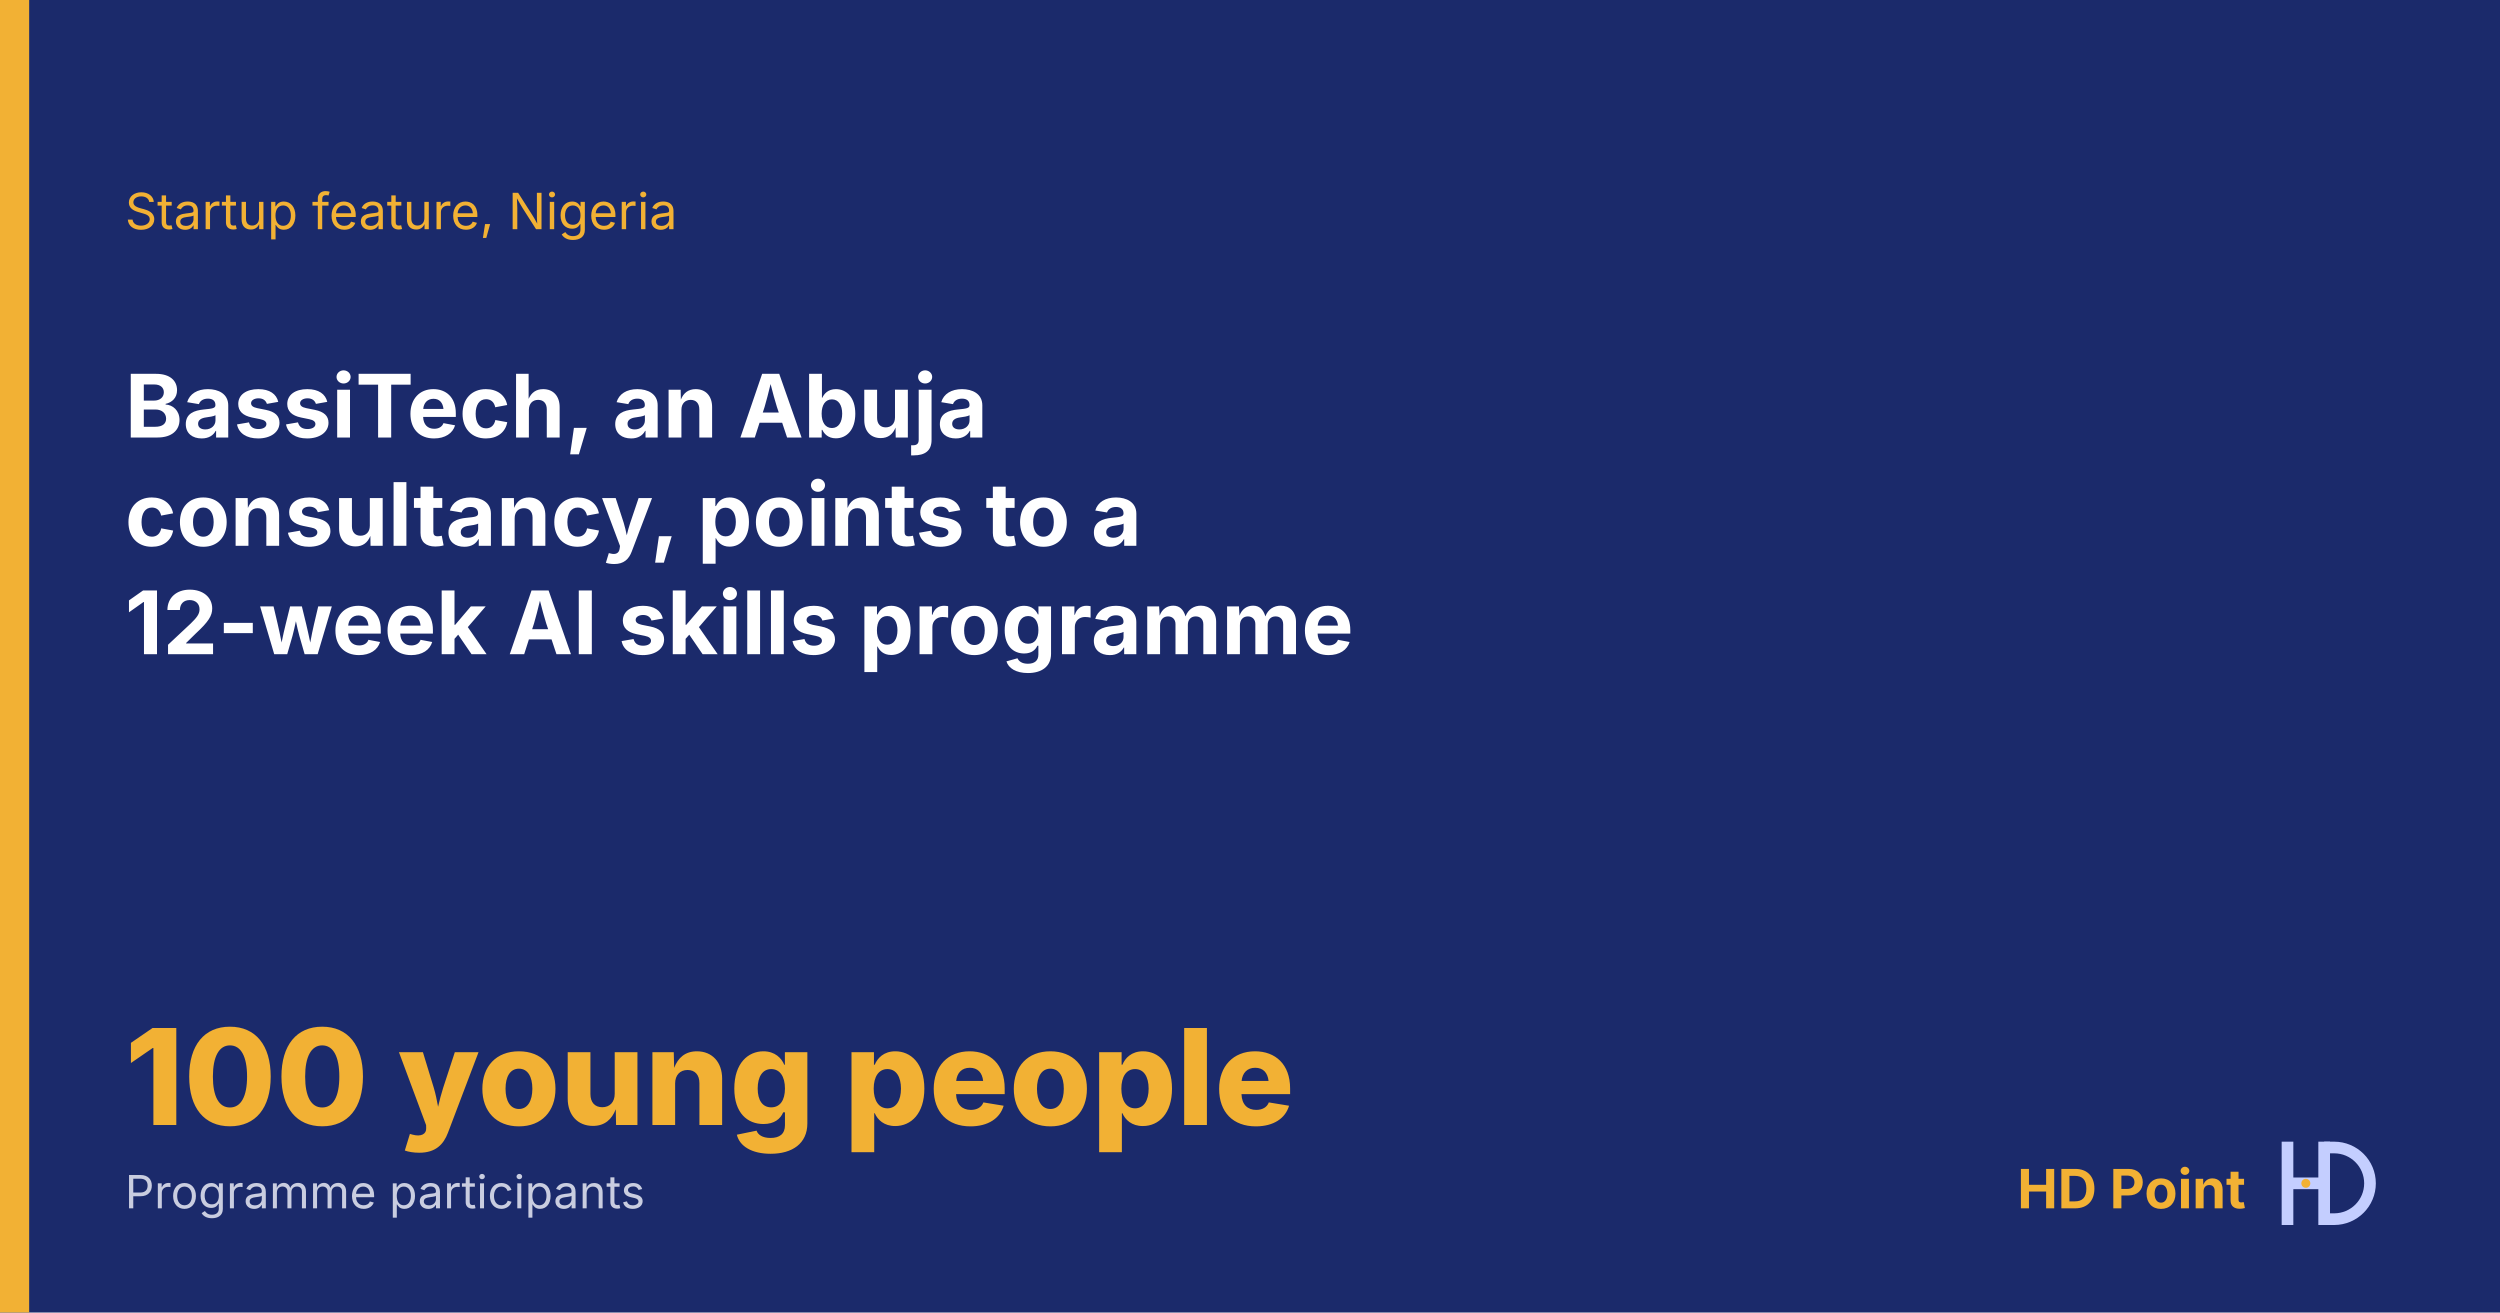
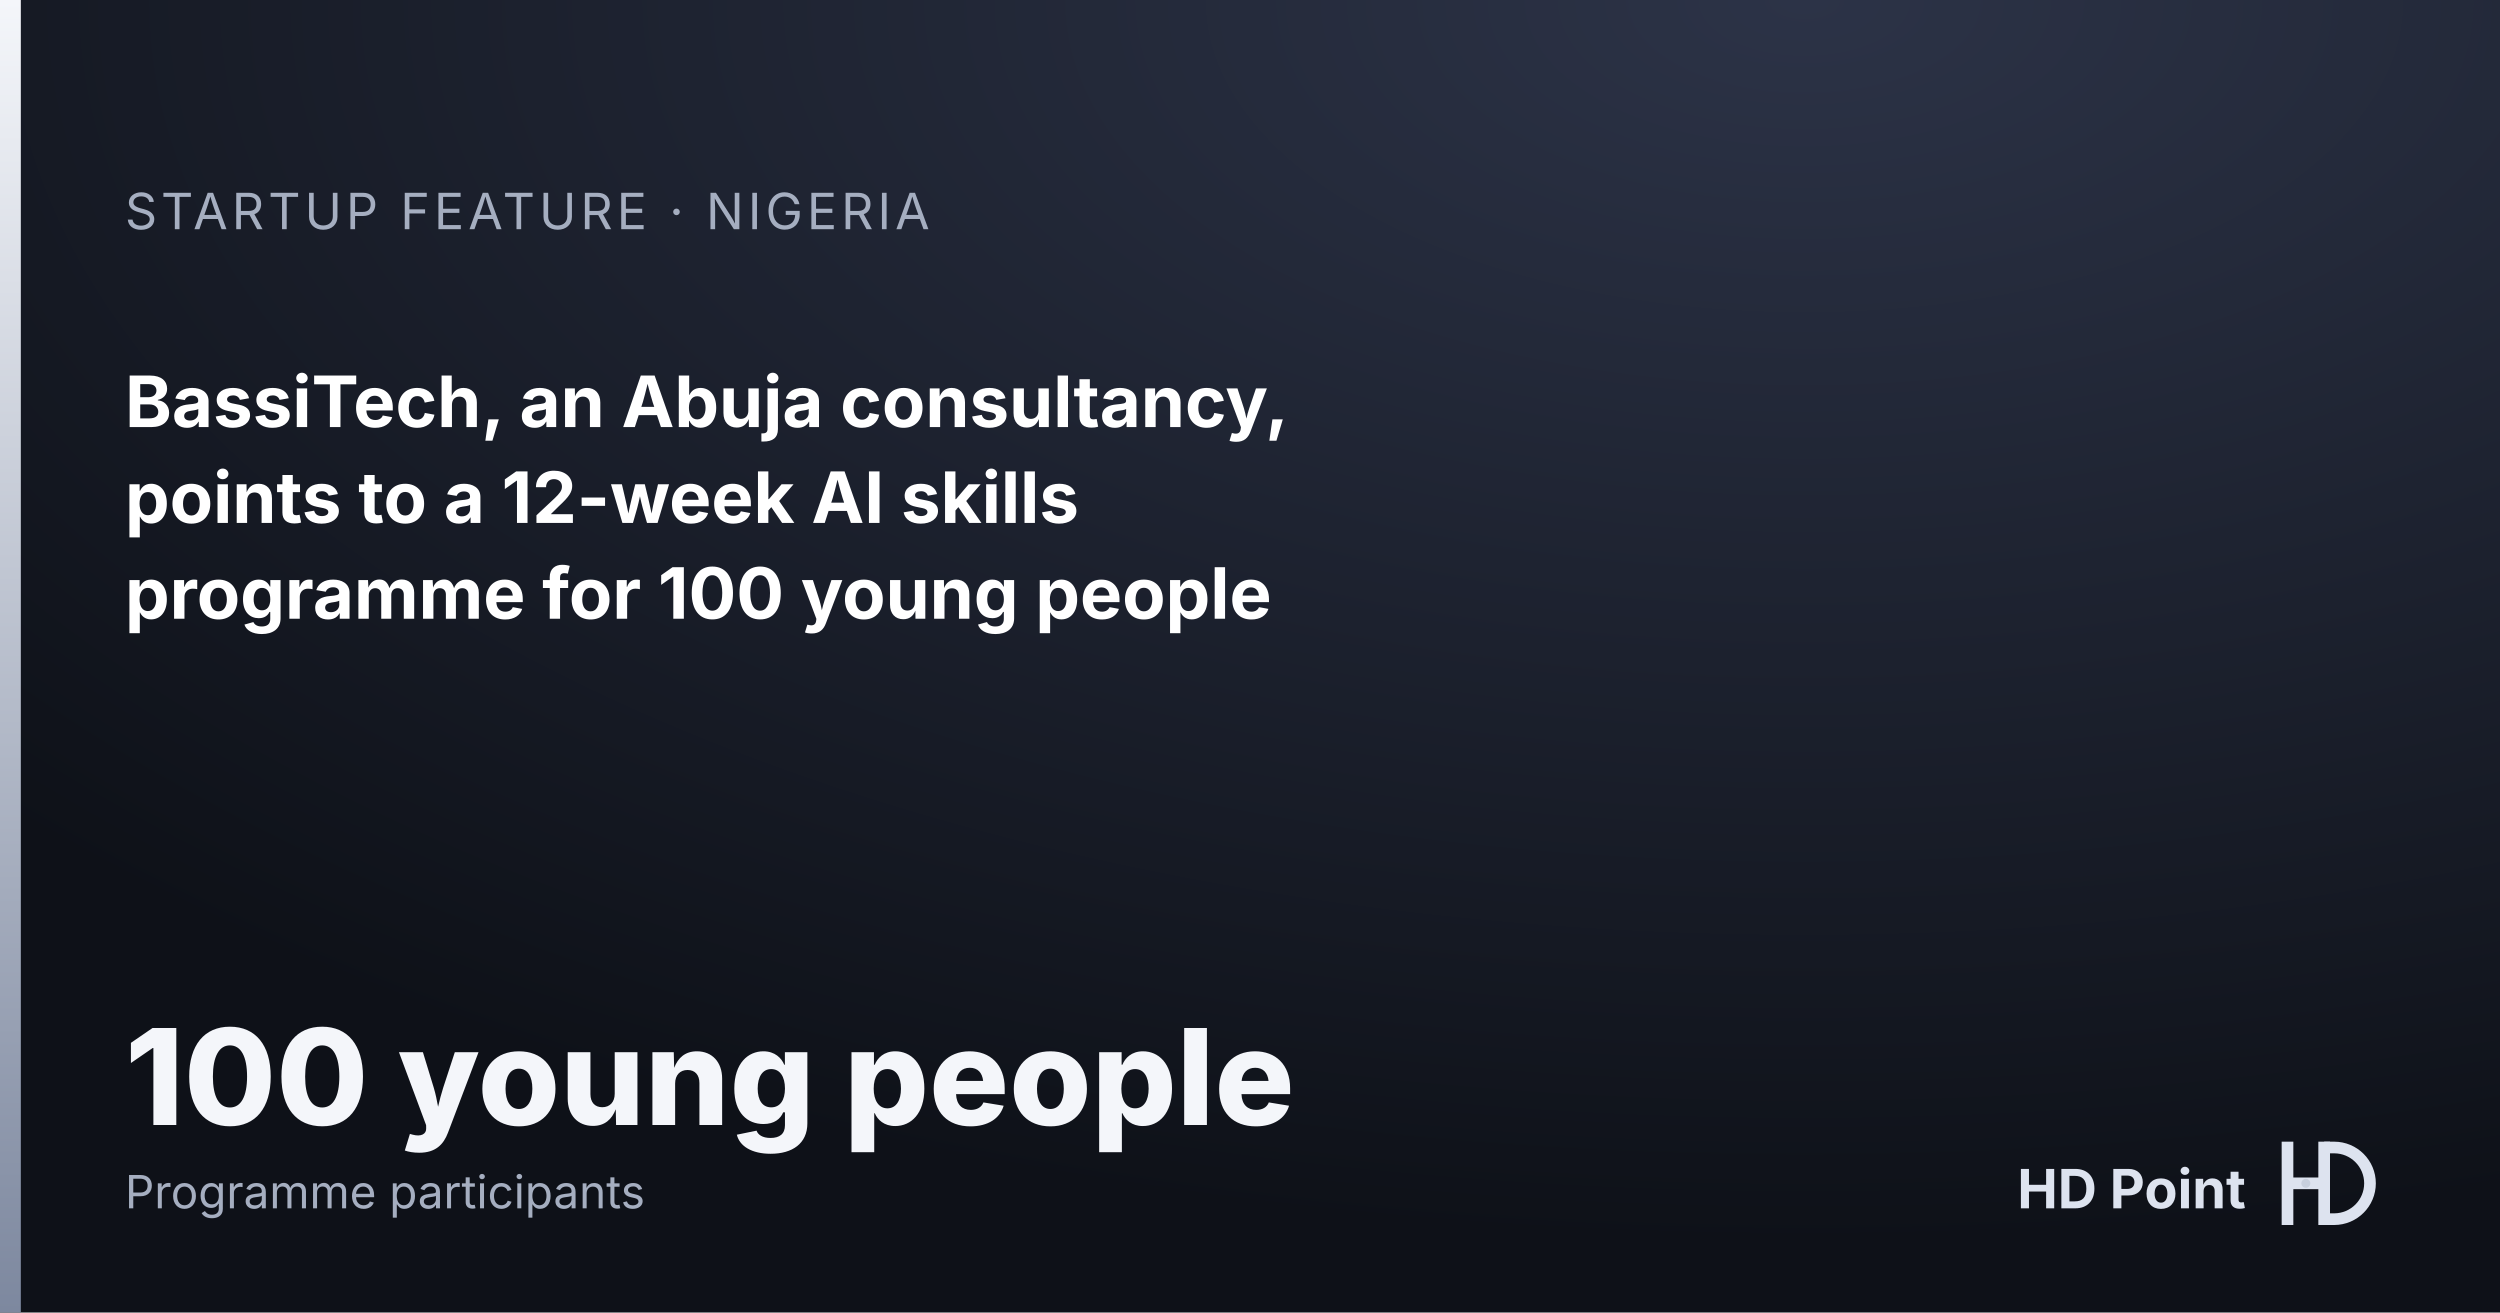
<svg xmlns="http://www.w3.org/2000/svg" viewBox="0 0 1200 630" font-family="Inter,Arial,sans-serif">
-   <rect width="1200" height="630" fill="#1B2A6B" />
-   <rect width="14" height="630" fill="#F2B134" />
-   <text x="60" y="110" font-size="24" fill="#F2B134">Startup feature, Nigeria</text>
-   <text x="60" y="210" font-size="42" font-weight="700" fill="#fff">BassiTech, an Abuja</text>
-   <text x="60" y="262" font-size="42" font-weight="700" fill="#fff">consultancy, points to a</text>
-   <text x="60" y="314" font-size="42" font-weight="700" fill="#fff">12-week AI skills programme</text>
-   <text x="60" y="540" font-size="64" font-weight="800" fill="#F2B134">100 young people</text>
-   <text x="60" y="580" font-size="22" fill="#C9CDE0">Programme participants</text>
-   <text x="1078" y="580" font-size="26" font-weight="700" fill="#F2B134" text-anchor="end">HD Point</text>
+   <defs>
+     <radialGradient id="hb" cx="72%" cy="0%" r="95%">
+       <stop offset="0" stop-color="#2C3347" />
+       <stop offset="1" stop-color="#0E1118" />
+     </radialGradient>
+     <linearGradient id="hc" x1="0" y1="0" x2="0" y2="1">
+       <stop offset="0" stop-color="#F4F6FA" />
+       <stop offset="1" stop-color="#7D889F" />
+     </linearGradient>
+   </defs>
+   <rect width="1200" height="630" fill="url(#hb)" />
+   <rect width="10" height="630" fill="url(#hc)" />
+   <text x="60" y="110" font-size="24" fill="#A5AEC0" letter-spacing="2">STARTUP FEATURE  ·  NIGERIA</text>
+   <text x="60" y="205" font-size="34" font-weight="700" fill="#fff">BassiTech, an Abuja consultancy,</text>
+   <text x="60" y="251" font-size="34" font-weight="700" fill="#fff">points to a 12-week AI skills</text>
+   <text x="60" y="297" font-size="34" font-weight="700" fill="#fff">programme for 100 young people</text>
+   <text x="60" y="540" font-size="64" font-weight="800" fill="#F4F6FA">100 young people</text>
+   <text x="60" y="580" font-size="22" fill="#A5AEC0">Programme participants</text>
+   <text x="1078" y="580" font-size="26" font-weight="700" fill="#DDE3EF" text-anchor="end">HD Point</text>
  <g transform="translate(1094 548) scale(0.4)">
-     <g fill="none" stroke="#C4CEFF" stroke-width="14">
+     <g fill="none" stroke="#DDE3EF" stroke-width="14">
      <path d="M10 0V100" />
      <path d="M54 0V100" />
      <path d="M54 7H66A43 43 0 0 1 66 93H54" />
      <path d="M10 50H54" />
    </g>
-     <circle cx="32" cy="50" r="5.4" fill="#F2B134" />
+     <circle cx="32" cy="50" r="5.4" fill="#C7CFDD" />
  </g>
</svg>
